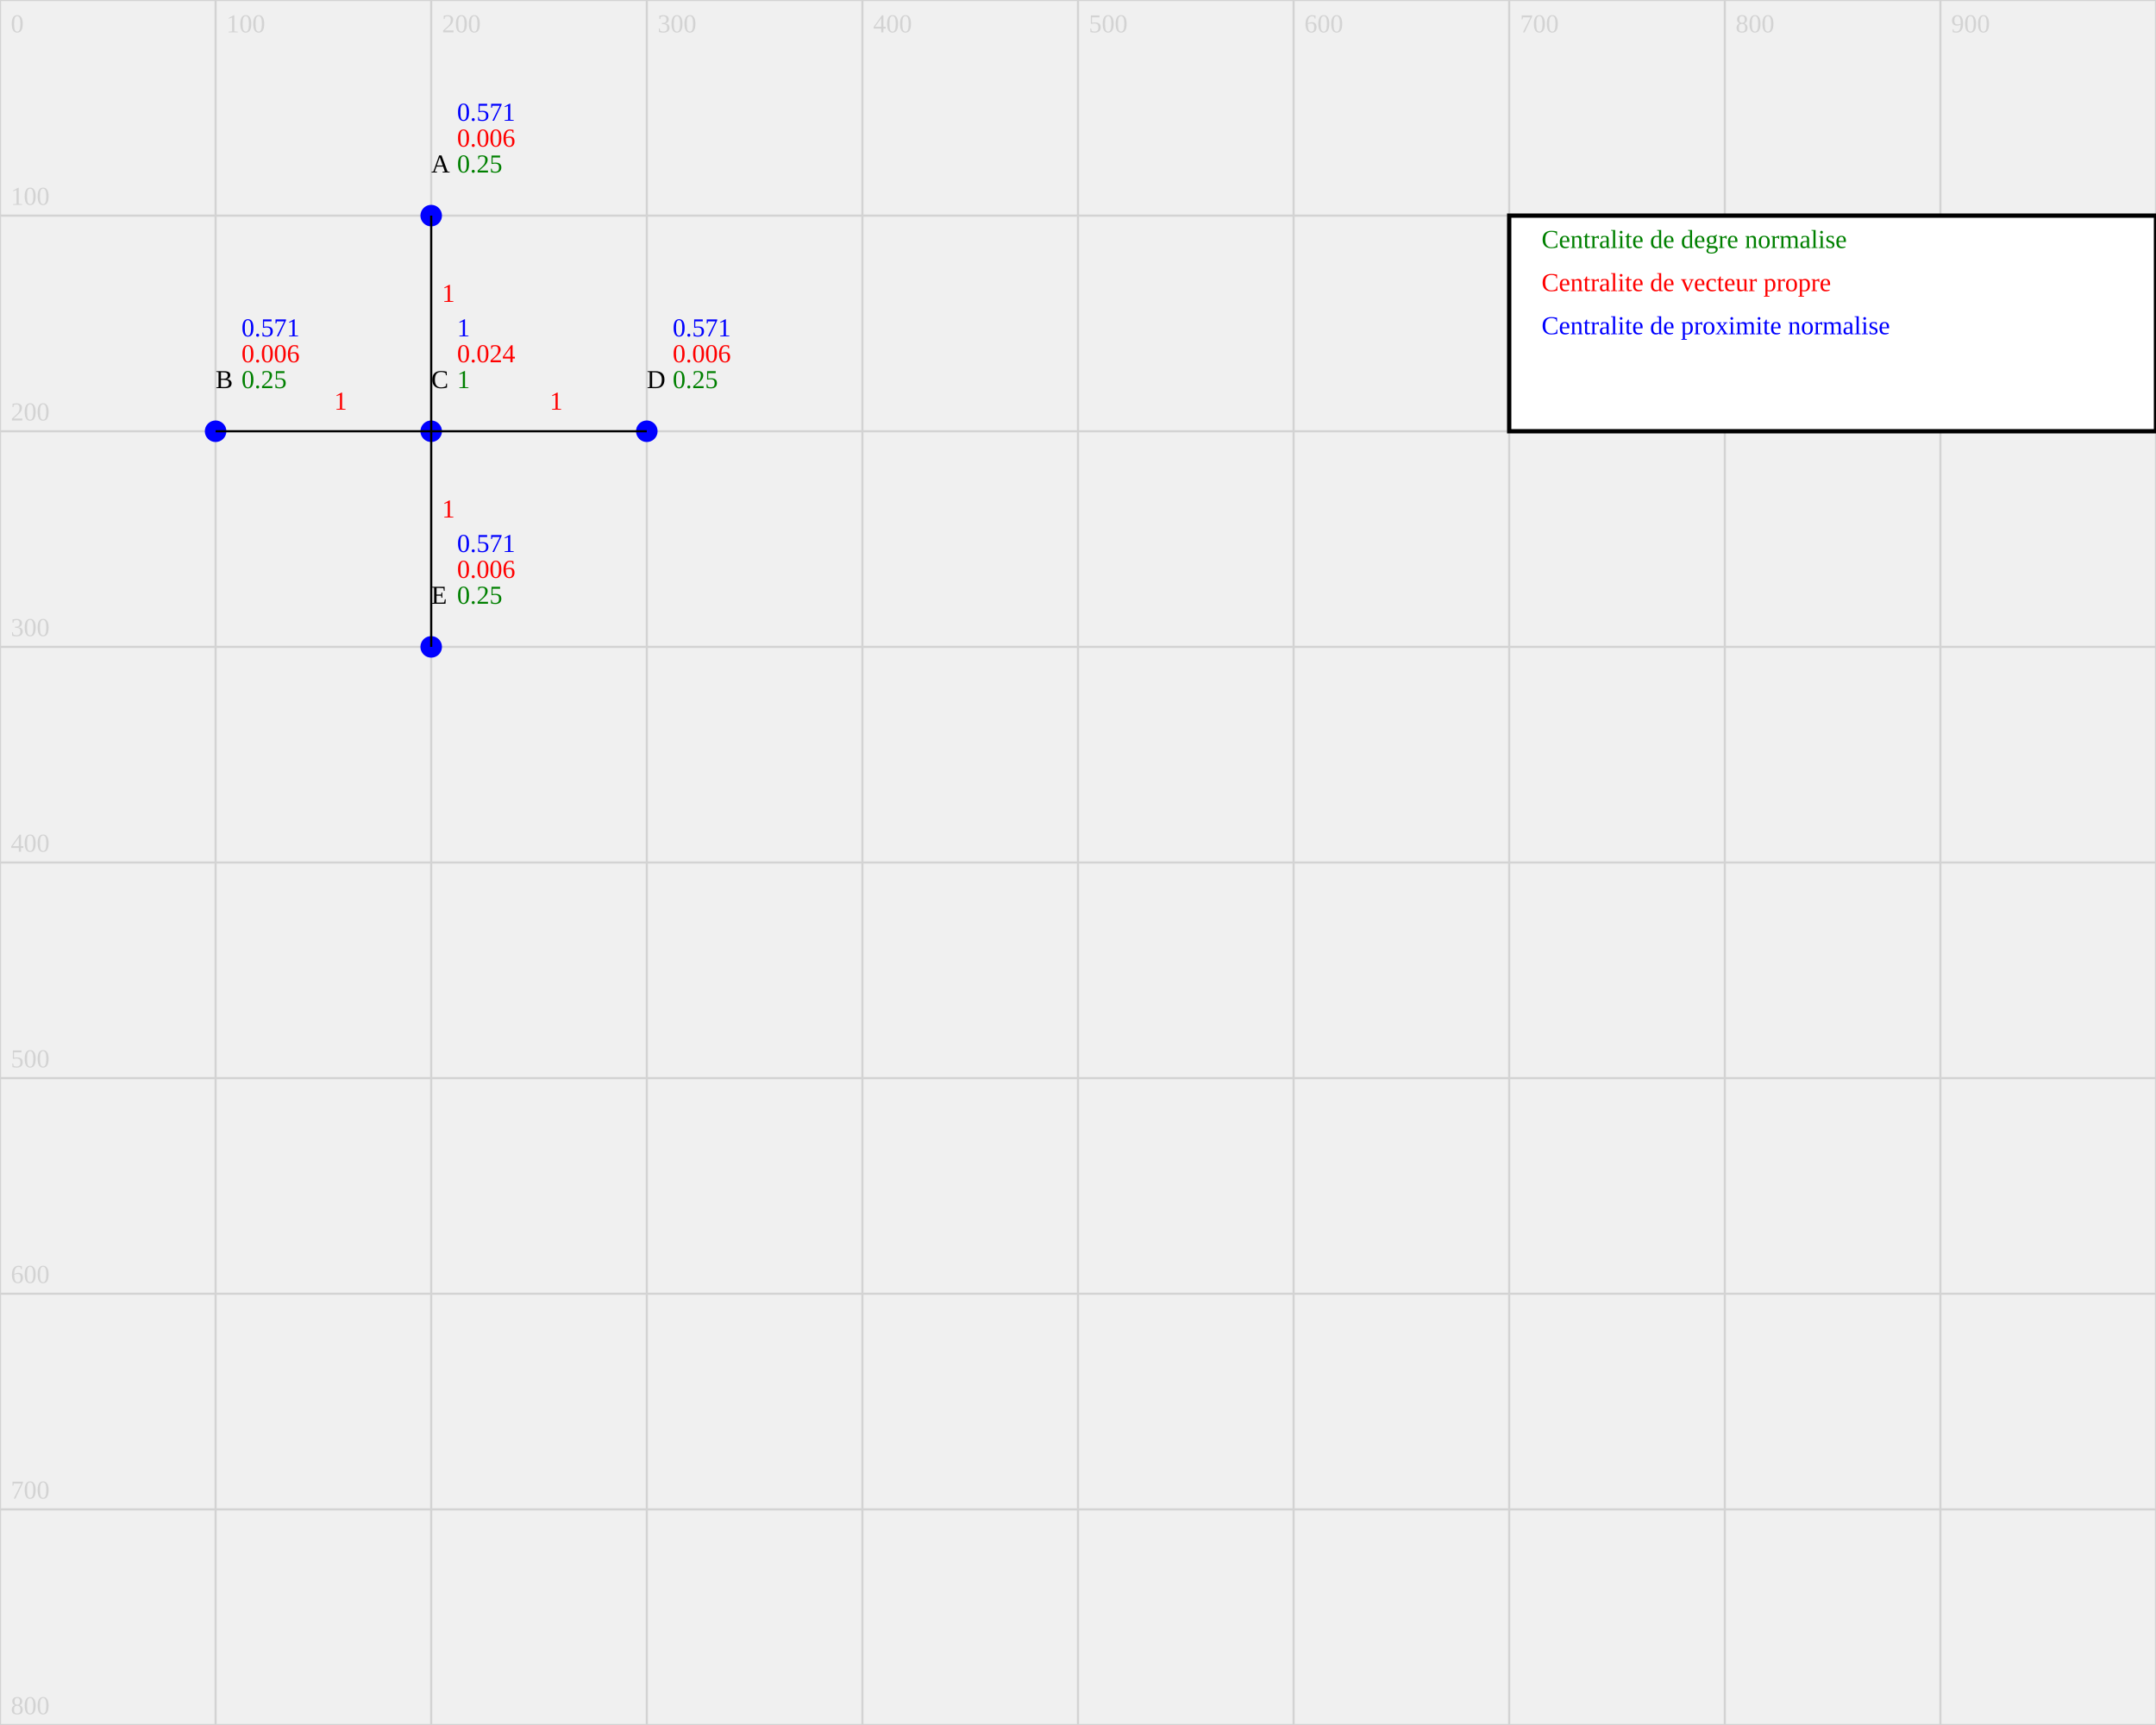
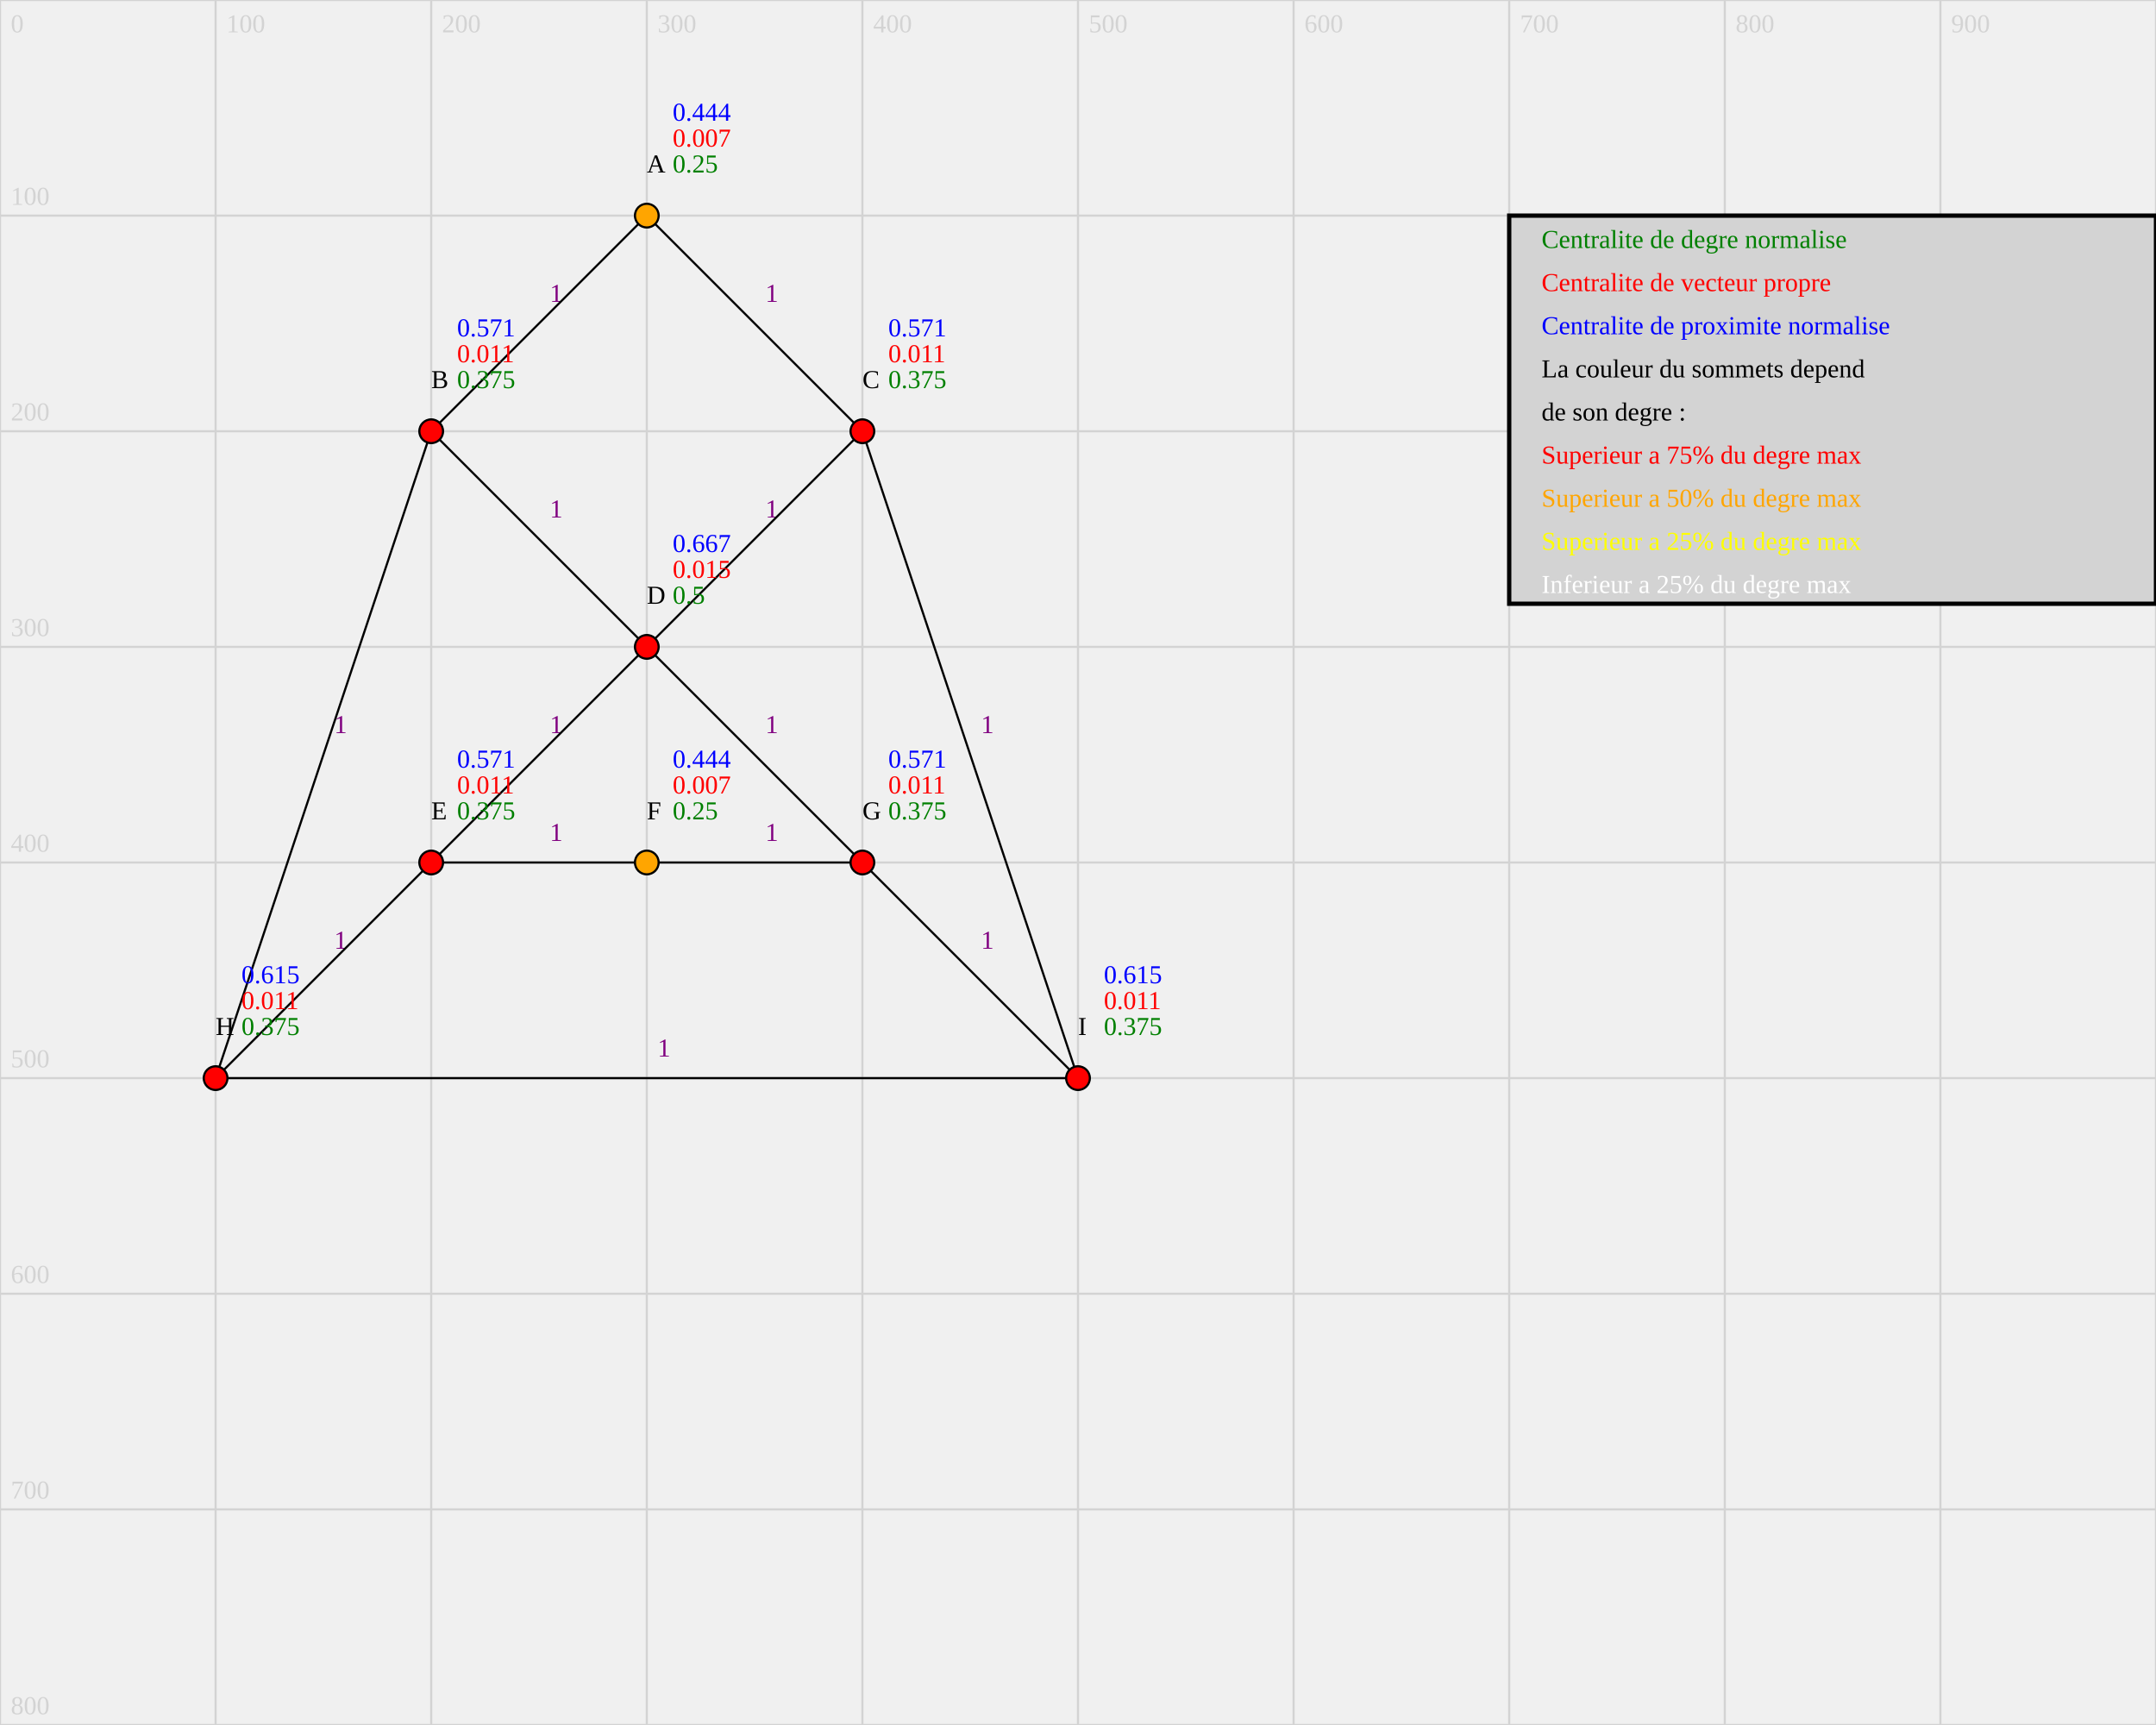
<svg xmlns="http://www.w3.org/2000/svg" version="1.1" width="1000" height="800">
  <line x1="0" y1="0" x2="1000" y2="0" stroke="lightgrey" />
  <text x="5" y="-5" fill="lightgrey">0</text>
  <line x1="0" y1="100" x2="1000" y2="100" stroke="lightgrey" />
  <text x="5" y="95" fill="lightgrey">100</text>
  <line x1="0" y1="200" x2="1000" y2="200" stroke="lightgrey" />
  <text x="5" y="195" fill="lightgrey">200</text>
  <line x1="0" y1="300" x2="1000" y2="300" stroke="lightgrey" />
  <text x="5" y="295" fill="lightgrey">300</text>
  <line x1="0" y1="400" x2="1000" y2="400" stroke="lightgrey" />
  <text x="5" y="395" fill="lightgrey">400</text>
  <line x1="0" y1="500" x2="1000" y2="500" stroke="lightgrey" />
  <text x="5" y="495" fill="lightgrey">500</text>
  <line x1="0" y1="600" x2="1000" y2="600" stroke="lightgrey" />
  <text x="5" y="595" fill="lightgrey">600</text>
  <line x1="0" y1="700" x2="1000" y2="700" stroke="lightgrey" />
  <text x="5" y="695" fill="lightgrey">700</text>
  <line x1="0" y1="800" x2="1000" y2="800" stroke="lightgrey" />
  <text x="5" y="795" fill="lightgrey">800</text>
  <line x1="0" y1="0" x2="0" y2="800" stroke="lightgrey" />
  <text x="5" y="15" fill="lightgrey">0</text>
  <line x1="100" y1="0" x2="100" y2="800" stroke="lightgrey" />
  <text x="105" y="15" fill="lightgrey">100</text>
  <line x1="200" y1="0" x2="200" y2="800" stroke="lightgrey" />
  <text x="205" y="15" fill="lightgrey">200</text>
  <line x1="300" y1="0" x2="300" y2="800" stroke="lightgrey" />
  <text x="305" y="15" fill="lightgrey">300</text>
  <line x1="400" y1="0" x2="400" y2="800" stroke="lightgrey" />
  <text x="405" y="15" fill="lightgrey">400</text>
  <line x1="500" y1="0" x2="500" y2="800" stroke="lightgrey" />
  <text x="505" y="15" fill="lightgrey">500</text>
  <line x1="600" y1="0" x2="600" y2="800" stroke="lightgrey" />
  <text x="605" y="15" fill="lightgrey">600</text>
  <line x1="700" y1="0" x2="700" y2="800" stroke="lightgrey" />
  <text x="705" y="15" fill="lightgrey">700</text>
  <line x1="800" y1="0" x2="800" y2="800" stroke="lightgrey" />
  <text x="805" y="15" fill="lightgrey">800</text>
  <line x1="900" y1="0" x2="900" y2="800" stroke="lightgrey" />
  <text x="905" y="15" fill="lightgrey">900</text>
  <line x1="1000" y1="0" x2="1000" y2="800" stroke="lightgrey" />
  <text x="1005" y="15" fill="lightgrey">1000</text>
-   <polygon points=" 700,100 1000,100 1000,200 700,200" style="fill:white;stroke:black;stroke-width:2" />
+   <polygon points=" 700,100 1000,100 1000,280 700,280" style="fill:lightgray;stroke:black;stroke-width:2" />
  <text x="715" y="115" fill="green">Centralite de degre normalise</text>
  <text x="715" y="135" fill="red">Centralite de vecteur propre</text>
  <text x="715" y="155" fill="blue">Centralite de proximite normalise</text>
-   <circle cx="200" cy="100" r="5" fill="blue" />
-   <text x="200" y="80" fill="black">A</text>
-   <circle cx="100" cy="200" r="5" fill="blue" />
-   <text x="100" y="180" fill="black">B</text>
-   <circle cx="200" cy="200" r="5" fill="blue" />
-   <text x="200" y="180" fill="black">C</text>
-   <circle cx="300" cy="200" r="5" fill="blue" />
-   <text x="300" y="180" fill="black">D</text>
-   <circle cx="200" cy="300" r="5" fill="blue" />
-   <text x="200" y="280" fill="black">E</text>
-   <text x="205" y="140" fill="red">1</text>
-   <line x1="200" y1="100" x2="200" y2="200" stroke="black" />
-   <text x="155" y="190" fill="red">1</text>
-   <line x1="100" y1="200" x2="200" y2="200" stroke="black" />
-   <text x="255" y="190" fill="red">1</text>
-   <line x1="200" y1="200" x2="300" y2="200" stroke="black" />
-   <text x="205" y="240" fill="red">1</text>
-   <line x1="200" y1="200" x2="200" y2="300" stroke="black" />
-   <text x="212" y="80" fill="green">0.25</text>
-   <text x="212" y="68" fill="red">0.006</text>
-   <text x="212" y="56" fill="blue">0.571</text>
-   <text x="112" y="180" fill="green">0.25</text>
-   <text x="112" y="168" fill="red">0.006</text>
-   <text x="112" y="156" fill="blue">0.571</text>
-   <text x="212" y="180" fill="green">1</text>
-   <text x="212" y="168" fill="red">0.024</text>
-   <text x="212" y="156" fill="blue">1</text>
-   <text x="312" y="180" fill="green">0.25</text>
-   <text x="312" y="168" fill="red">0.006</text>
-   <text x="312" y="156" fill="blue">0.571</text>
-   <text x="212" y="280" fill="green">0.25</text>
-   <text x="212" y="268" fill="red">0.006</text>
-   <text x="212" y="256" fill="blue">0.571</text>
+   <text x="715" y="175" fill="black">La couleur du sommets depend </text>
+   <text x="715" y="195" fill="black">de son degre :</text>
+   <text x="715" y="215" fill="red">Superieur a 75% du degre max</text>
+   <text x="715" y="235" fill="orange">Superieur a 50% du degre max</text>
+   <text x="715" y="255" fill="yellow">Superieur a 25% du degre max</text>
+   <text x="715" y="275" fill="white">Inferieur a 25% du degre max</text>
+   <text x="300" y="80" fill="black">A</text>
+   <text x="200" y="180" fill="black">B</text>
+   <text x="400" y="180" fill="black">C</text>
+   <text x="300" y="280" fill="black">D</text>
+   <text x="200" y="380" fill="black">E</text>
+   <text x="300" y="380" fill="black">F</text>
+   <text x="400" y="380" fill="black">G</text>
+   <text x="100" y="480" fill="black">H</text>
+   <text x="500" y="480" fill="black">I</text>
+   <text x="255" y="140" fill="purple">1</text>
+   <line x1="300" y1="100" x2="200" y2="200" stroke="black" />
+   <text x="355" y="140" fill="purple">1</text>
+   <line x1="300" y1="100" x2="400" y2="200" stroke="black" />
+   <text x="255" y="240" fill="purple">1</text>
+   <line x1="200" y1="200" x2="300" y2="300" stroke="black" />
+   <text x="355" y="240" fill="purple">1</text>
+   <line x1="400" y1="200" x2="300" y2="300" stroke="black" />
+   <text x="255" y="340" fill="purple">1</text>
+   <line x1="300" y1="300" x2="200" y2="400" stroke="black" />
+   <text x="355" y="340" fill="purple">1</text>
+   <line x1="300" y1="300" x2="400" y2="400" stroke="black" />
+   <text x="155" y="340" fill="purple">1</text>
+   <line x1="200" y1="200" x2="100" y2="500" stroke="black" />
+   <text x="455" y="340" fill="purple">1</text>
+   <line x1="400" y1="200" x2="500" y2="500" stroke="black" />
+   <text x="255" y="390" fill="purple">1</text>
+   <line x1="200" y1="400" x2="300" y2="400" stroke="black" />
+   <text x="355" y="390" fill="purple">1</text>
+   <line x1="300" y1="400" x2="400" y2="400" stroke="black" />
+   <text x="455" y="440" fill="purple">1</text>
+   <line x1="400" y1="400" x2="500" y2="500" stroke="black" />
+   <text x="155" y="440" fill="purple">1</text>
+   <line x1="200" y1="400" x2="100" y2="500" stroke="black" />
+   <text x="305" y="490" fill="purple">1</text>
+   <line x1="100" y1="500" x2="500" y2="500" stroke="black" />
+   <circle cx="300" cy="100" r="6" fill="black" />
+   <circle cx="300" cy="100" r="5" fill="orange" />
+   <text x="312" y="80" fill="green">0.25</text>
+   <text x="312" y="68" fill="red">0.007</text>
+   <text x="312" y="56" fill="blue">0.444</text>
+   <circle cx="200" cy="200" r="6" fill="black" />
+   <circle cx="200" cy="200" r="5" fill="red" />
+   <text x="212" y="180" fill="green">0.375</text>
+   <text x="212" y="168" fill="red">0.011</text>
+   <text x="212" y="156" fill="blue">0.571</text>
+   <circle cx="400" cy="200" r="6" fill="black" />
+   <circle cx="400" cy="200" r="5" fill="red" />
+   <text x="412" y="180" fill="green">0.375</text>
+   <text x="412" y="168" fill="red">0.011</text>
+   <text x="412" y="156" fill="blue">0.571</text>
+   <circle cx="300" cy="300" r="6" fill="black" />
+   <circle cx="300" cy="300" r="5" fill="red" />
+   <text x="312" y="280" fill="green">0.5</text>
+   <text x="312" y="268" fill="red">0.015</text>
+   <text x="312" y="256" fill="blue">0.667</text>
+   <circle cx="200" cy="400" r="6" fill="black" />
+   <circle cx="200" cy="400" r="5" fill="red" />
+   <text x="212" y="380" fill="green">0.375</text>
+   <text x="212" y="368" fill="red">0.011</text>
+   <text x="212" y="356" fill="blue">0.571</text>
+   <circle cx="300" cy="400" r="6" fill="black" />
+   <circle cx="300" cy="400" r="5" fill="orange" />
+   <text x="312" y="380" fill="green">0.25</text>
+   <text x="312" y="368" fill="red">0.007</text>
+   <text x="312" y="356" fill="blue">0.444</text>
+   <circle cx="400" cy="400" r="6" fill="black" />
+   <circle cx="400" cy="400" r="5" fill="red" />
+   <text x="412" y="380" fill="green">0.375</text>
+   <text x="412" y="368" fill="red">0.011</text>
+   <text x="412" y="356" fill="blue">0.571</text>
+   <circle cx="100" cy="500" r="6" fill="black" />
+   <circle cx="100" cy="500" r="5" fill="red" />
+   <text x="112" y="480" fill="green">0.375</text>
+   <text x="112" y="468" fill="red">0.011</text>
+   <text x="112" y="456" fill="blue">0.615</text>
+   <circle cx="500" cy="500" r="6" fill="black" />
+   <circle cx="500" cy="500" r="5" fill="red" />
+   <text x="512" y="480" fill="green">0.375</text>
+   <text x="512" y="468" fill="red">0.011</text>
+   <text x="512" y="456" fill="blue">0.615</text>
</svg>
